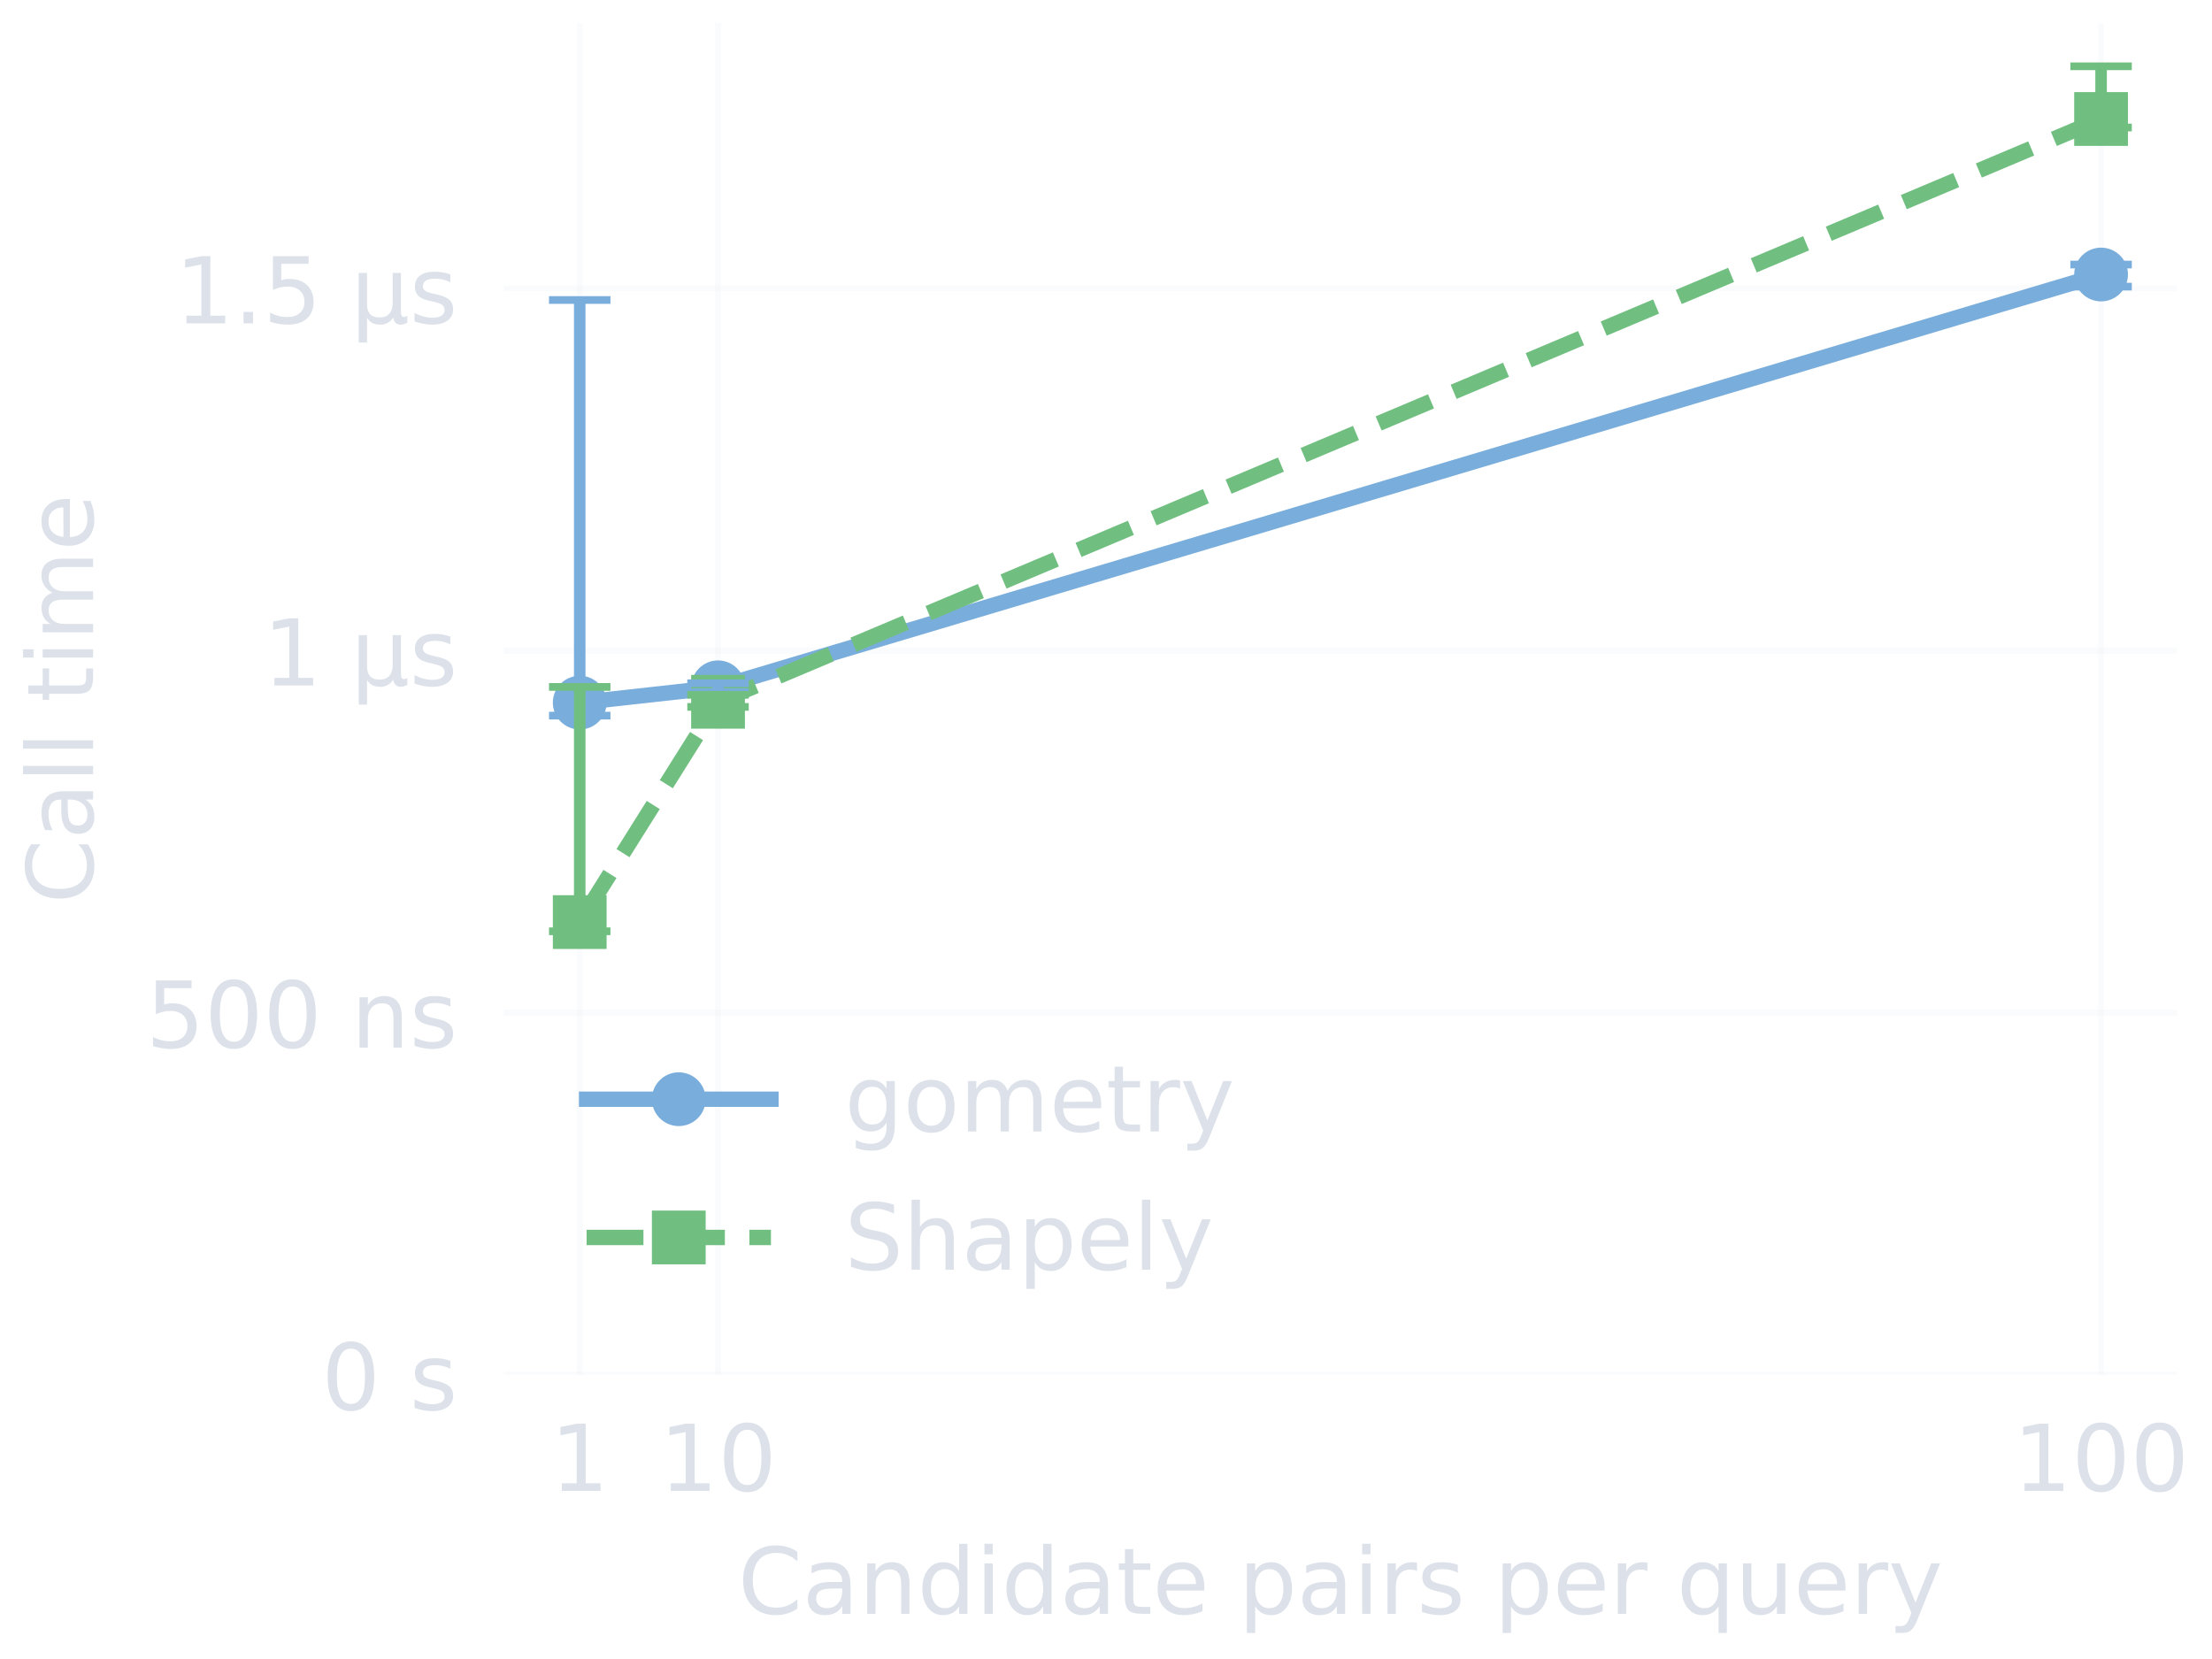
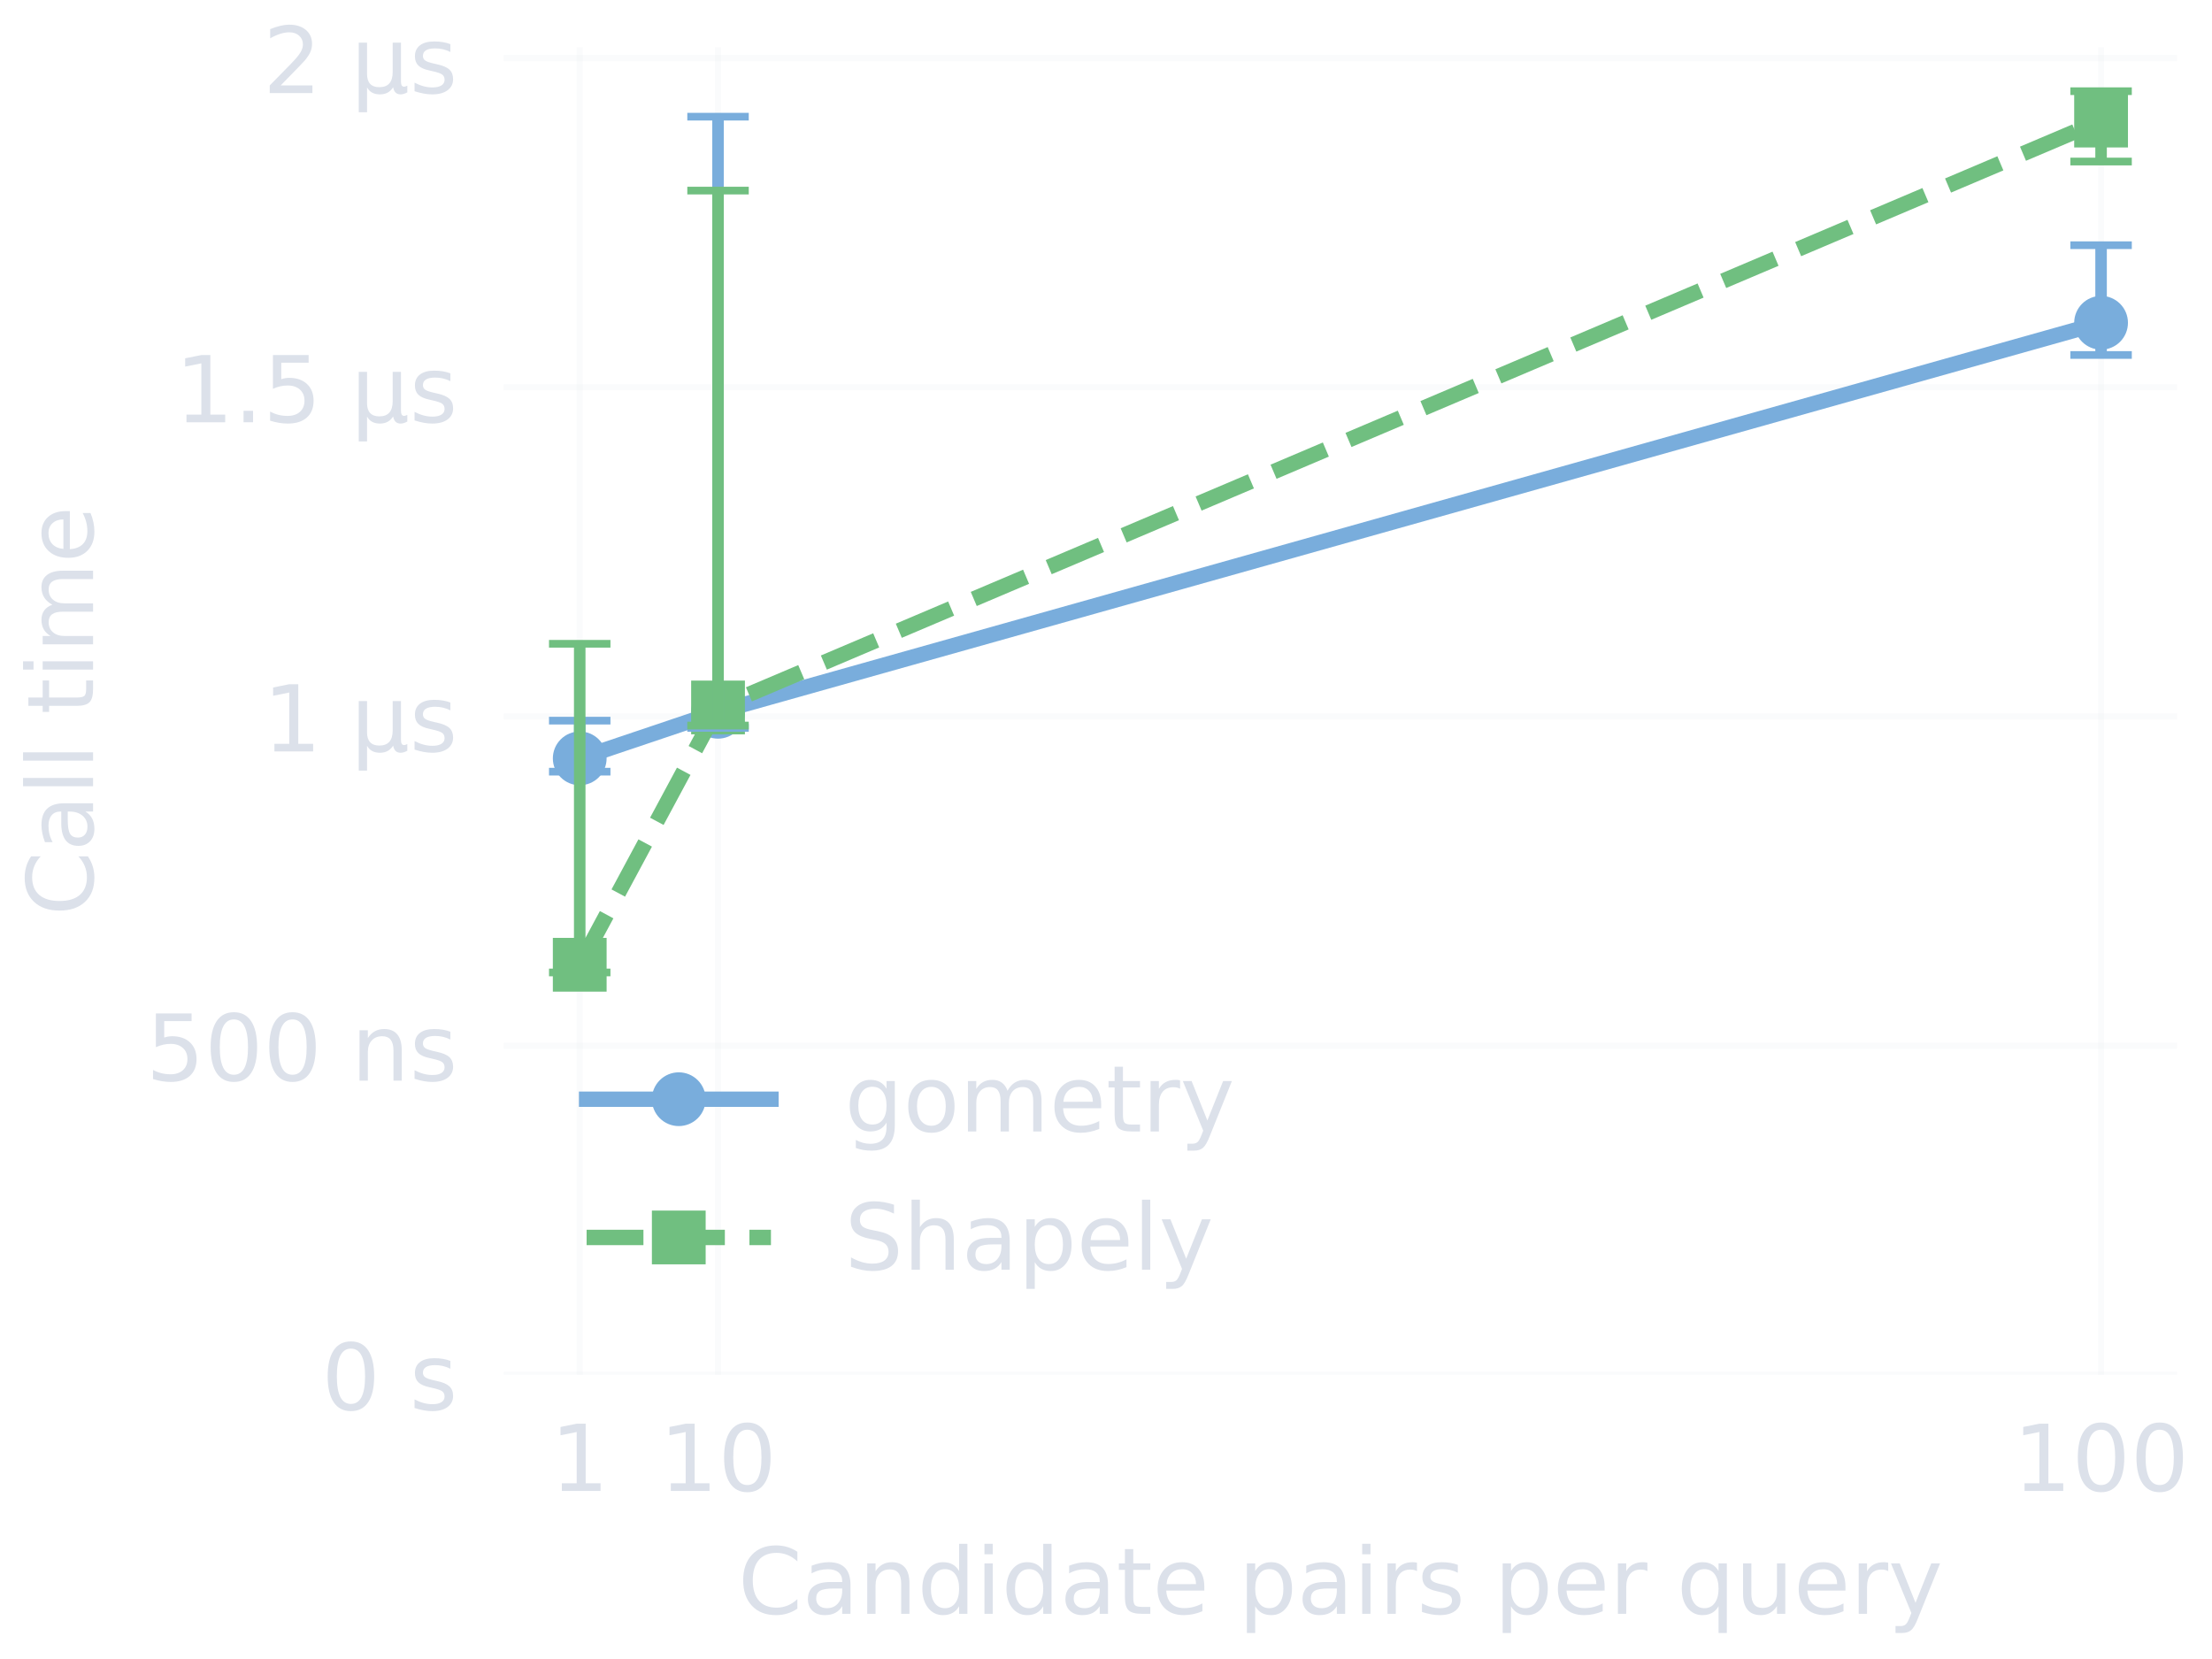
<svg xmlns="http://www.w3.org/2000/svg" xmlns:xlink="http://www.w3.org/1999/xlink" width="288pt" height="216pt" viewBox="0 0 288 216" version="1.1">
  <defs>
    <style type="text/css">*{stroke-linejoin: round; stroke-linecap: butt}</style>
  </defs>
  <g id="figure_1">
    <g id="patch_1">
      <path d="M 0 216 L 288 216 L 288 0 L 0 0 L 0 216 z " style="fill: none" />
    </g>
    <g id="axes_1">
      <g id="patch_2">
-         <path d="M 65.576 178.999 L 283.462 178.999 L 283.462 3 L 65.576 3 L 65.576 178.999 z " style="fill: none" />
+         <path d="M 65.576 178.999 L 283.462 178.999 L 283.462 6.136 L 65.576 6.136 L 65.576 178.999 z " style="fill: none" />
      </g>
      <g id="matplotlib.axis_1">
        <g id="xtick_1">
          <g id="line2d_1">
-             <path d="M 75.48 178.999 L 75.48 3 " clip-path="url(#p551e7f5660)" style="fill: none; stroke: #dce1ea; stroke-opacity: 0.16; stroke-width: 0.8; stroke-linecap: square" />
+             <path d="M 75.48 178.999 L 75.48 6.136 " clip-path="url(#pf7f57caac2)" style="fill: none; stroke: #dce1ea; stroke-opacity: 0.16; stroke-width: 0.8; stroke-linecap: square" />
          </g>
          <g id="line2d_2" />
          <g id="text_1">
            <g style="fill: #dce1ea" transform="translate(71.66256 194.116) scale(0.12 -0.12)">
              <defs>
                <path id="DejaVuSans-14" d="M 794 531 L 1825 531 L 1825 4091 L 703 3866 L 703 4441 L 1819 4666 L 2450 4666 L 2450 531 L 3481 531 L 3481 0 L 794 0 L 794 531 z " transform="scale(0.015625)" />
              </defs>
              <use xlink:href="#DejaVuSans-14" />
            </g>
          </g>
        </g>
        <g id="xtick_2">
          <g id="line2d_3">
-             <path d="M 93.487 178.999 L 93.487 3 " clip-path="url(#p551e7f5660)" style="fill: none; stroke: #dce1ea; stroke-opacity: 0.16; stroke-width: 0.8; stroke-linecap: square" />
+             <path d="M 93.487 178.999 L 93.487 6.136 " clip-path="url(#pf7f57caac2)" style="fill: none; stroke: #dce1ea; stroke-opacity: 0.16; stroke-width: 0.8; stroke-linecap: square" />
          </g>
          <g id="line2d_4" />
          <g id="text_2">
            <g style="fill: #dce1ea" transform="translate(85.85213 194.116) scale(0.12 -0.12)">
              <defs>
                <path id="DejaVuSans-13" d="M 2034 4250 Q 1547 4250 1301 3770 Q 1056 3291 1056 2328 Q 1056 1369 1301 889 Q 1547 409 2034 409 Q 2525 409 2770 889 Q 3016 1369 3016 2328 Q 3016 3291 2770 3770 Q 2525 4250 2034 4250 z M 2034 4750 Q 2819 4750 3233 4129 Q 3647 3509 3647 2328 Q 3647 1150 3233 529 Q 2819 -91 2034 -91 Q 1250 -91 836 529 Q 422 1150 422 2328 Q 422 3509 836 4129 Q 1250 4750 2034 4750 z " transform="scale(0.015625)" />
              </defs>
              <use xlink:href="#DejaVuSans-14" />
              <use xlink:href="#DejaVuSans-13" transform="translate(63.625 0)" />
            </g>
          </g>
        </g>
        <g id="xtick_3">
          <g id="line2d_5">
-             <path d="M 273.558 178.999 L 273.558 3 " clip-path="url(#p551e7f5660)" style="fill: none; stroke: #dce1ea; stroke-opacity: 0.16; stroke-width: 0.8; stroke-linecap: square" />
+             <path d="M 273.558 178.999 L 273.558 6.136 " clip-path="url(#pf7f57caac2)" style="fill: none; stroke: #dce1ea; stroke-opacity: 0.16; stroke-width: 0.8; stroke-linecap: square" />
          </g>
          <g id="line2d_6" />
          <g id="text_3">
            <g style="fill: #dce1ea" transform="translate(262.1053 194.116) scale(0.12 -0.12)">
              <use xlink:href="#DejaVuSans-14" />
              <use xlink:href="#DejaVuSans-13" transform="translate(63.625 0)" />
              <use xlink:href="#DejaVuSans-13" transform="translate(127.25 0)" />
            </g>
          </g>
        </g>
        <g id="text_4">
          <g style="fill: #dce1ea" transform="translate(96.08954 210.1169) scale(0.12 -0.12)">
            <defs>
              <path id="DejaVuSans-26" d="M 4122 4306 L 4122 3641 Q 3803 3938 3442 4084 Q 3081 4231 2675 4231 Q 1875 4231 1450 3742 Q 1025 3253 1025 2328 Q 1025 1406 1450 917 Q 1875 428 2675 428 Q 3081 428 3442 575 Q 3803 722 4122 1019 L 4122 359 Q 3791 134 3420 21 Q 3050 -91 2638 -91 Q 1578 -91 968 557 Q 359 1206 359 2328 Q 359 3453 968 4101 Q 1578 4750 2638 4750 Q 3056 4750 3426 4639 Q 3797 4528 4122 4306 z " transform="scale(0.015625)" />
              <path id="DejaVuSans-44" d="M 2194 1759 Q 1497 1759 1228 1600 Q 959 1441 959 1056 Q 959 750 1161 570 Q 1363 391 1709 391 Q 2188 391 2477 730 Q 2766 1069 2766 1631 L 2766 1759 L 2194 1759 z M 3341 1997 L 3341 0 L 2766 0 L 2766 531 Q 2569 213 2275 61 Q 1981 -91 1556 -91 Q 1019 -91 701 211 Q 384 513 384 1019 Q 384 1609 779 1909 Q 1175 2209 1959 2209 L 2766 2209 L 2766 2266 Q 2766 2663 2505 2880 Q 2244 3097 1772 3097 Q 1472 3097 1187 3025 Q 903 2953 641 2809 L 641 3341 Q 956 3463 1253 3523 Q 1550 3584 1831 3584 Q 2591 3584 2966 3190 Q 3341 2797 3341 1997 z " transform="scale(0.015625)" />
              <path id="DejaVuSans-51" d="M 3513 2113 L 3513 0 L 2938 0 L 2938 2094 Q 2938 2591 2744 2837 Q 2550 3084 2163 3084 Q 1697 3084 1428 2787 Q 1159 2491 1159 1978 L 1159 0 L 581 0 L 581 3500 L 1159 3500 L 1159 2956 Q 1366 3272 1645 3428 Q 1925 3584 2291 3584 Q 2894 3584 3203 3211 Q 3513 2838 3513 2113 z " transform="scale(0.015625)" />
              <path id="DejaVuSans-47" d="M 2906 2969 L 2906 4863 L 3481 4863 L 3481 0 L 2906 0 L 2906 525 Q 2725 213 2448 61 Q 2172 -91 1784 -91 Q 1150 -91 751 415 Q 353 922 353 1747 Q 353 2572 751 3078 Q 1150 3584 1784 3584 Q 2172 3584 2448 3432 Q 2725 3281 2906 2969 z M 947 1747 Q 947 1113 1208 752 Q 1469 391 1925 391 Q 2381 391 2643 752 Q 2906 1113 2906 1747 Q 2906 2381 2643 2742 Q 2381 3103 1925 3103 Q 1469 3103 1208 2742 Q 947 2381 947 1747 z " transform="scale(0.015625)" />
              <path id="DejaVuSans-4c" d="M 603 3500 L 1178 3500 L 1178 0 L 603 0 L 603 3500 z M 603 4863 L 1178 4863 L 1178 4134 L 603 4134 L 603 4863 z " transform="scale(0.015625)" />
              <path id="DejaVuSans-57" d="M 1172 4494 L 1172 3500 L 2356 3500 L 2356 3053 L 1172 3053 L 1172 1153 Q 1172 725 1289 603 Q 1406 481 1766 481 L 2356 481 L 2356 0 L 1766 0 Q 1100 0 847 248 Q 594 497 594 1153 L 594 3053 L 172 3053 L 172 3500 L 594 3500 L 594 4494 L 1172 4494 z " transform="scale(0.015625)" />
              <path id="DejaVuSans-48" d="M 3597 1894 L 3597 1613 L 953 1613 Q 991 1019 1311 708 Q 1631 397 2203 397 Q 2534 397 2845 478 Q 3156 559 3463 722 L 3463 178 Q 3153 47 2828 -22 Q 2503 -91 2169 -91 Q 1331 -91 842 396 Q 353 884 353 1716 Q 353 2575 817 3079 Q 1281 3584 2069 3584 Q 2775 3584 3186 3129 Q 3597 2675 3597 1894 z M 3022 2063 Q 3016 2534 2758 2815 Q 2500 3097 2075 3097 Q 1594 3097 1305 2825 Q 1016 2553 972 2059 L 3022 2063 z " transform="scale(0.015625)" />
              <path id="DejaVuSans-3" transform="scale(0.015625)" />
              <path id="DejaVuSans-53" d="M 1159 525 L 1159 -1331 L 581 -1331 L 581 3500 L 1159 3500 L 1159 2969 Q 1341 3281 1617 3432 Q 1894 3584 2278 3584 Q 2916 3584 3314 3078 Q 3713 2572 3713 1747 Q 3713 922 3314 415 Q 2916 -91 2278 -91 Q 1894 -91 1617 61 Q 1341 213 1159 525 z M 3116 1747 Q 3116 2381 2855 2742 Q 2594 3103 2138 3103 Q 1681 3103 1420 2742 Q 1159 2381 1159 1747 Q 1159 1113 1420 752 Q 1681 391 2138 391 Q 2594 391 2855 752 Q 3116 1113 3116 1747 z " transform="scale(0.015625)" />
              <path id="DejaVuSans-55" d="M 2631 2963 Q 2534 3019 2420 3045 Q 2306 3072 2169 3072 Q 1681 3072 1420 2755 Q 1159 2438 1159 1844 L 1159 0 L 581 0 L 581 3500 L 1159 3500 L 1159 2956 Q 1341 3275 1631 3429 Q 1922 3584 2338 3584 Q 2397 3584 2469 3576 Q 2541 3569 2628 3553 L 2631 2963 z " transform="scale(0.015625)" />
              <path id="DejaVuSans-56" d="M 2834 3397 L 2834 2853 Q 2591 2978 2328 3040 Q 2066 3103 1784 3103 Q 1356 3103 1142 2972 Q 928 2841 928 2578 Q 928 2378 1081 2264 Q 1234 2150 1697 2047 L 1894 2003 Q 2506 1872 2764 1633 Q 3022 1394 3022 966 Q 3022 478 2636 193 Q 2250 -91 1575 -91 Q 1294 -91 989 -36 Q 684 19 347 128 L 347 722 Q 666 556 975 473 Q 1284 391 1588 391 Q 1994 391 2212 530 Q 2431 669 2431 922 Q 2431 1156 2273 1281 Q 2116 1406 1581 1522 L 1381 1569 Q 847 1681 609 1914 Q 372 2147 372 2553 Q 372 3047 722 3315 Q 1072 3584 1716 3584 Q 2034 3584 2315 3537 Q 2597 3491 2834 3397 z " transform="scale(0.015625)" />
              <path id="DejaVuSans-54" d="M 947 1747 Q 947 1113 1208 752 Q 1469 391 1925 391 Q 2381 391 2643 752 Q 2906 1113 2906 1747 Q 2906 2381 2643 2742 Q 2381 3103 1925 3103 Q 1469 3103 1208 2742 Q 947 2381 947 1747 z M 2906 525 Q 2725 213 2448 61 Q 2172 -91 1784 -91 Q 1150 -91 751 415 Q 353 922 353 1747 Q 353 2572 751 3078 Q 1150 3584 1784 3584 Q 2172 3584 2448 3432 Q 2725 3281 2906 2969 L 2906 3500 L 3481 3500 L 3481 -1331 L 2906 -1331 L 2906 525 z " transform="scale(0.015625)" />
              <path id="DejaVuSans-58" d="M 544 1381 L 544 3500 L 1119 3500 L 1119 1403 Q 1119 906 1312 657 Q 1506 409 1894 409 Q 2359 409 2629 706 Q 2900 1003 2900 1516 L 2900 3500 L 3475 3500 L 3475 0 L 2900 0 L 2900 538 Q 2691 219 2414 64 Q 2138 -91 1772 -91 Q 1169 -91 856 284 Q 544 659 544 1381 z M 1991 3584 L 1991 3584 z " transform="scale(0.015625)" />
              <path id="DejaVuSans-5c" d="M 2059 -325 Q 1816 -950 1584 -1140 Q 1353 -1331 966 -1331 L 506 -1331 L 506 -850 L 844 -850 Q 1081 -850 1212 -737 Q 1344 -625 1503 -206 L 1606 56 L 191 3500 L 800 3500 L 1894 763 L 2988 3500 L 3597 3500 L 2059 -325 z " transform="scale(0.015625)" />
            </defs>
            <use xlink:href="#DejaVuSans-26" />
            <use xlink:href="#DejaVuSans-44" transform="translate(69.82812 0)" />
            <use xlink:href="#DejaVuSans-51" transform="translate(131.1094 0)" />
            <use xlink:href="#DejaVuSans-47" transform="translate(194.4844 0)" />
            <use xlink:href="#DejaVuSans-4c" transform="translate(257.9688 0)" />
            <use xlink:href="#DejaVuSans-47" transform="translate(285.75 0)" />
            <use xlink:href="#DejaVuSans-44" transform="translate(349.2344 0)" />
            <use xlink:href="#DejaVuSans-57" transform="translate(410.5156 0)" />
            <use xlink:href="#DejaVuSans-48" transform="translate(449.7188 0)" />
            <use xlink:href="#DejaVuSans-3" transform="translate(511.25 0)" />
            <use xlink:href="#DejaVuSans-53" transform="translate(543.0312 0)" />
            <use xlink:href="#DejaVuSans-44" transform="translate(606.5156 0)" />
            <use xlink:href="#DejaVuSans-4c" transform="translate(667.7969 0)" />
            <use xlink:href="#DejaVuSans-55" transform="translate(695.5781 0)" />
            <use xlink:href="#DejaVuSans-56" transform="translate(736.6875 0)" />
            <use xlink:href="#DejaVuSans-3" transform="translate(788.7812 0)" />
            <use xlink:href="#DejaVuSans-53" transform="translate(820.5625 0)" />
            <use xlink:href="#DejaVuSans-48" transform="translate(884.0469 0)" />
            <use xlink:href="#DejaVuSans-55" transform="translate(945.5781 0)" />
            <use xlink:href="#DejaVuSans-3" transform="translate(986.6875 0)" />
            <use xlink:href="#DejaVuSans-54" transform="translate(1018.469 0)" />
            <use xlink:href="#DejaVuSans-58" transform="translate(1081.953 0)" />
            <use xlink:href="#DejaVuSans-48" transform="translate(1145.328 0)" />
            <use xlink:href="#DejaVuSans-55" transform="translate(1206.859 0)" />
            <use xlink:href="#DejaVuSans-5c" transform="translate(1247.969 0)" />
          </g>
        </g>
      </g>
      <g id="matplotlib.axis_2">
        <g id="ytick_1">
          <g id="line2d_7">
-             <path d="M 65.576 178.999 L 283.462 178.999 " clip-path="url(#p551e7f5660)" style="fill: none; stroke: #dce1ea; stroke-opacity: 0.16; stroke-width: 0.8; stroke-linecap: square" />
+             <path d="M 65.576 178.999 L 283.462 178.999 " clip-path="url(#pf7f57caac2)" style="fill: none; stroke: #dce1ea; stroke-opacity: 0.16; stroke-width: 0.8; stroke-linecap: square" />
          </g>
          <g id="line2d_8" />
          <g id="text_5">
            <g style="fill: #dce1ea" transform="translate(41.87618 183.5574) scale(0.12 -0.12)">
              <use xlink:href="#DejaVuSans-13" />
              <use xlink:href="#DejaVuSans-3" transform="translate(63.625 0)" />
              <use xlink:href="#DejaVuSans-56" transform="translate(95.40625 0)" />
            </g>
          </g>
        </g>
        <g id="ytick_2">
          <g id="line2d_9">
-             <path d="M 65.576 131.846 L 283.462 131.846 " clip-path="url(#p551e7f5660)" style="fill: none; stroke: #dce1ea; stroke-opacity: 0.16; stroke-width: 0.8; stroke-linecap: square" />
+             <path d="M 65.576 136.139 L 283.462 136.139 " clip-path="url(#pf7f57caac2)" style="fill: none; stroke: #dce1ea; stroke-opacity: 0.16; stroke-width: 0.8; stroke-linecap: square" />
          </g>
          <g id="line2d_10" />
          <g id="text_6">
-             <g style="fill: #dce1ea" transform="translate(19.00118 136.4049) scale(0.12 -0.12)">
+             <g style="fill: #dce1ea" transform="translate(19.00118 140.6975) scale(0.12 -0.12)">
              <defs>
                <path id="DejaVuSans-18" d="M 691 4666 L 3169 4666 L 3169 4134 L 1269 4134 L 1269 2991 Q 1406 3038 1543 3061 Q 1681 3084 1819 3084 Q 2600 3084 3056 2656 Q 3513 2228 3513 1497 Q 3513 744 3044 326 Q 2575 -91 1722 -91 Q 1428 -91 1123 -41 Q 819 9 494 109 L 494 744 Q 775 591 1075 516 Q 1375 441 1709 441 Q 2250 441 2565 725 Q 2881 1009 2881 1497 Q 2881 1984 2565 2268 Q 2250 2553 1709 2553 Q 1456 2553 1204 2497 Q 953 2441 691 2322 L 691 4666 z " transform="scale(0.015625)" />
              </defs>
              <use xlink:href="#DejaVuSans-18" />
              <use xlink:href="#DejaVuSans-13" transform="translate(63.625 0)" />
              <use xlink:href="#DejaVuSans-13" transform="translate(127.25 0)" />
              <use xlink:href="#DejaVuSans-3" transform="translate(190.875 0)" />
              <use xlink:href="#DejaVuSans-51" transform="translate(222.6562 0)" />
              <use xlink:href="#DejaVuSans-56" transform="translate(286.0312 0)" />
            </g>
          </g>
        </g>
        <g id="ytick_3">
          <g id="line2d_11">
-             <path d="M 65.576 84.694 L 283.462 84.694 " clip-path="url(#p551e7f5660)" style="fill: none; stroke: #dce1ea; stroke-opacity: 0.16; stroke-width: 0.8; stroke-linecap: square" />
+             <path d="M 65.576 93.279 L 283.462 93.279 " clip-path="url(#pf7f57caac2)" style="fill: none; stroke: #dce1ea; stroke-opacity: 0.16; stroke-width: 0.8; stroke-linecap: square" />
          </g>
          <g id="line2d_12" />
          <g id="text_7">
-             <g style="fill: #dce1ea" transform="translate(34.24118 89.25238) scale(0.12 -0.12)">
+             <g style="fill: #dce1ea" transform="translate(34.24118 97.83764) scale(0.12 -0.12)">
              <defs>
                <path id="DejaVuSans-77" d="M 544 -1331 L 544 3500 L 1119 3500 L 1119 1325 Q 1119 872 1334 640 Q 1550 409 1972 409 Q 2434 409 2667 671 Q 2900 934 2900 1459 L 2900 3500 L 3475 3500 L 3475 806 Q 3475 619 3529 530 Q 3584 441 3700 441 Q 3728 441 3778 458 Q 3828 475 3916 513 L 3916 50 Q 3788 -22 3673 -56 Q 3559 -91 3450 -91 Q 3234 -91 3106 31 Q 2978 153 2931 403 Q 2775 156 2548 32 Q 2322 -91 2016 -91 Q 1697 -91 1473 31 Q 1250 153 1119 397 L 1119 -1331 L 544 -1331 z " transform="scale(0.015625)" />
              </defs>
              <use xlink:href="#DejaVuSans-14" />
              <use xlink:href="#DejaVuSans-3" transform="translate(63.625 0)" />
              <use xlink:href="#DejaVuSans-77" transform="translate(95.40625 0)" />
              <use xlink:href="#DejaVuSans-56" transform="translate(159.0312 0)" />
            </g>
          </g>
        </g>
        <g id="ytick_4">
          <g id="line2d_13">
-             <path d="M 65.576 37.541 L 283.462 37.541 " clip-path="url(#p551e7f5660)" style="fill: none; stroke: #dce1ea; stroke-opacity: 0.16; stroke-width: 0.8; stroke-linecap: square" />
+             <path d="M 65.576 50.419 L 283.462 50.419 " clip-path="url(#pf7f57caac2)" style="fill: none; stroke: #dce1ea; stroke-opacity: 0.16; stroke-width: 0.8; stroke-linecap: square" />
          </g>
          <g id="line2d_14" />
          <g id="text_8">
-             <g style="fill: #dce1ea" transform="translate(22.79243 42.09986) scale(0.12 -0.12)">
+             <g style="fill: #dce1ea" transform="translate(22.79243 54.97775) scale(0.12 -0.12)">
              <defs>
                <path id="DejaVuSans-11" d="M 684 794 L 1344 794 L 1344 0 L 684 0 L 684 794 z " transform="scale(0.015625)" />
              </defs>
              <use xlink:href="#DejaVuSans-14" />
              <use xlink:href="#DejaVuSans-11" transform="translate(63.625 0)" />
              <use xlink:href="#DejaVuSans-18" transform="translate(95.40625 0)" />
              <use xlink:href="#DejaVuSans-3" transform="translate(159.0312 0)" />
              <use xlink:href="#DejaVuSans-77" transform="translate(190.8125 0)" />
              <use xlink:href="#DejaVuSans-56" transform="translate(254.4375 0)" />
            </g>
          </g>
        </g>
-         <g id="text_9">
-           <g style="fill: #dce1ea" transform="translate(12.11837 117.662) rotate(-90) scale(0.12 -0.12)">
+         <g id="ytick_5">
+           <g id="line2d_15">
+             <path d="M 65.576 7.559 L 283.462 7.559 " clip-path="url(#pf7f57caac2)" style="fill: none; stroke: #dce1ea; stroke-opacity: 0.16; stroke-width: 0.8; stroke-linecap: square" />
+           </g>
+           <g id="line2d_16" />
+           <g id="text_9">
+             <g style="fill: #dce1ea" transform="translate(34.24118 12.11787) scale(0.12 -0.12)">
+               <defs>
+                 <path id="DejaVuSans-15" d="M 1228 531 L 3431 531 L 3431 0 L 469 0 L 469 531 Q 828 903 1448 1529 Q 2069 2156 2228 2338 Q 2531 2678 2651 2914 Q 2772 3150 2772 3378 Q 2772 3750 2511 3984 Q 2250 4219 1831 4219 Q 1534 4219 1204 4116 Q 875 4013 500 3803 L 500 4441 Q 881 4594 1212 4672 Q 1544 4750 1819 4750 Q 2544 4750 2975 4387 Q 3406 4025 3406 3419 Q 3406 3131 3298 2873 Q 3191 2616 2906 2266 Q 2828 2175 2409 1742 Q 1991 1309 1228 531 z " transform="scale(0.015625)" />
+               </defs>
+               <use xlink:href="#DejaVuSans-15" />
+               <use xlink:href="#DejaVuSans-3" transform="translate(63.625 0)" />
+               <use xlink:href="#DejaVuSans-77" transform="translate(95.40625 0)" />
+               <use xlink:href="#DejaVuSans-56" transform="translate(159.0312 0)" />
+             </g>
+           </g>
+         </g>
+         <g id="text_10">
+           <g style="fill: #dce1ea" transform="translate(12.11837 119.2301) rotate(-90) scale(0.12 -0.12)">
            <defs>
              <path id="DejaVuSans-4f" d="M 603 4863 L 1178 4863 L 1178 0 L 603 0 L 603 4863 z " transform="scale(0.015625)" />
              <path id="DejaVuSans-50" d="M 3328 2828 Q 3544 3216 3844 3400 Q 4144 3584 4550 3584 Q 5097 3584 5394 3201 Q 5691 2819 5691 2113 L 5691 0 L 5113 0 L 5113 2094 Q 5113 2597 4934 2840 Q 4756 3084 4391 3084 Q 3944 3084 3684 2787 Q 3425 2491 3425 1978 L 3425 0 L 2847 0 L 2847 2094 Q 2847 2600 2669 2842 Q 2491 3084 2119 3084 Q 1678 3084 1418 2786 Q 1159 2488 1159 1978 L 1159 0 L 581 0 L 581 3500 L 1159 3500 L 1159 2956 Q 1356 3278 1631 3431 Q 1906 3584 2284 3584 Q 2666 3584 2933 3390 Q 3200 3197 3328 2828 z " transform="scale(0.015625)" />
            </defs>
            <use xlink:href="#DejaVuSans-26" />
            <use xlink:href="#DejaVuSans-44" transform="translate(69.82812 0)" />
            <use xlink:href="#DejaVuSans-4f" transform="translate(131.1094 0)" />
            <use xlink:href="#DejaVuSans-4f" transform="translate(158.8906 0)" />
            <use xlink:href="#DejaVuSans-3" transform="translate(186.6719 0)" />
            <use xlink:href="#DejaVuSans-57" transform="translate(218.4531 0)" />
            <use xlink:href="#DejaVuSans-4c" transform="translate(257.6562 0)" />
            <use xlink:href="#DejaVuSans-50" transform="translate(285.4375 0)" />
            <use xlink:href="#DejaVuSans-48" transform="translate(382.8438 0)" />
          </g>
        </g>
      </g>
-       <g id="line2d_15">
-         <path d="M 75.48 91.481 L 93.487 89.487 L 273.558 35.741 " clip-path="url(#p551e7f5660)" style="fill: none; stroke: #79addc; stroke-width: 2; stroke-linecap: square" />
+       <g id="line2d_17">
+         <path d="M 75.48 98.738 L 93.487 92.672 L 273.558 42.025 " clip-path="url(#pf7f57caac2)" style="fill: none; stroke: #79addc; stroke-width: 2; stroke-linecap: square" />
        <defs>
          <path id="mc495885b15" d="M 0 3 C 0.796 3 1.559 2.684 2.121 2.121 C 2.684 1.559 3 0.796 3 0 C 3 -0.796 2.684 -1.559 2.121 -2.121 C 1.559 -2.684 0.796 -3 0 -3 C -0.796 -3 -1.559 -2.684 -2.121 -2.121 C -2.684 -1.559 -3 -0.796 -3 0 C -3 0.796 -2.684 1.559 -2.121 2.121 C -1.559 2.684 -0.796 3 0 3 z " style="stroke: #79addc" />
        </defs>
-         <g clip-path="url(#p551e7f5660)">
-           <use xlink:href="#mc495885b15" x="75.48" y="91.481" style="fill: #79addc; stroke: #79addc" />
-           <use xlink:href="#mc495885b15" x="93.487" y="89.487" style="fill: #79addc; stroke: #79addc" />
-           <use xlink:href="#mc495885b15" x="273.558" y="35.741" style="fill: #79addc; stroke: #79addc" />
-         </g>
-       </g>
-       <g id="line2d_16">
-         <path d="M 75.48 120.054 L 93.487 91.372 L 273.558 15.493 " clip-path="url(#p551e7f5660)" style="fill: none; stroke-dasharray: 7.4,3.2; stroke-dashoffset: 0; stroke: #70bf80; stroke-width: 2" />
+         <g clip-path="url(#pf7f57caac2)">
+           <use xlink:href="#mc495885b15" x="75.48" y="98.738" style="fill: #79addc; stroke: #79addc" />
+           <use xlink:href="#mc495885b15" x="93.487" y="92.672" style="fill: #79addc; stroke: #79addc" />
+           <use xlink:href="#mc495885b15" x="273.558" y="42.025" style="fill: #79addc; stroke: #79addc" />
+         </g>
+       </g>
+       <g id="line2d_18">
+         <path d="M 75.48 125.61 L 93.487 92.112 L 273.558 15.699 " clip-path="url(#pf7f57caac2)" style="fill: none; stroke-dasharray: 7.4,3.2; stroke-dashoffset: 0; stroke: #70bf80; stroke-width: 2" />
        <defs>
          <path id="m3add8ec235" d="M -3 3 L 3 3 L 3 -3 L -3 -3 z " style="stroke: #70bf80; stroke-linejoin: miter" />
        </defs>
-         <g clip-path="url(#p551e7f5660)">
-           <use xlink:href="#m3add8ec235" x="75.48" y="120.054" style="fill: #70bf80; stroke: #70bf80; stroke-linejoin: miter" />
-           <use xlink:href="#m3add8ec235" x="93.487" y="91.372" style="fill: #70bf80; stroke: #70bf80; stroke-linejoin: miter" />
-           <use xlink:href="#m3add8ec235" x="273.558" y="15.493" style="fill: #70bf80; stroke: #70bf80; stroke-linejoin: miter" />
+         <g clip-path="url(#pf7f57caac2)">
+           <use xlink:href="#m3add8ec235" x="75.48" y="125.61" style="fill: #70bf80; stroke: #70bf80; stroke-linejoin: miter" />
+           <use xlink:href="#m3add8ec235" x="93.487" y="92.112" style="fill: #70bf80; stroke: #70bf80; stroke-linejoin: miter" />
+           <use xlink:href="#m3add8ec235" x="273.558" y="15.699" style="fill: #70bf80; stroke: #70bf80; stroke-linejoin: miter" />
        </g>
      </g>
      <g id="LineCollection_1">
-         <path d="M 75.48 93.175 L 75.48 39.063 " clip-path="url(#p551e7f5660)" style="fill: none; stroke: #79addc; stroke-width: 1.5" />
-       </g>
-       <g id="line2d_17">
+         <path d="M 75.48 100.471 L 75.48 93.826 " clip-path="url(#pf7f57caac2)" style="fill: none; stroke: #79addc; stroke-width: 1.5" />
+       </g>
+       <g id="line2d_19">
        <defs>
          <path id="m60857985ae" d="M 4 0 L -4 -0 " style="stroke: #79addc" />
        </defs>
-         <g clip-path="url(#p551e7f5660)">
-           <use xlink:href="#m60857985ae" x="75.48" y="93.175" style="fill: #79addc; stroke: #79addc" />
-         </g>
-       </g>
-       <g id="line2d_18">
-         <g clip-path="url(#p551e7f5660)">
-           <use xlink:href="#m60857985ae" x="75.48" y="39.063" style="fill: #79addc; stroke: #79addc" />
+         <g clip-path="url(#pf7f57caac2)">
+           <use xlink:href="#m60857985ae" x="75.48" y="100.471" style="fill: #79addc; stroke: #79addc" />
+         </g>
+       </g>
+       <g id="line2d_20">
+         <g clip-path="url(#pf7f57caac2)">
+           <use xlink:href="#m60857985ae" x="75.48" y="93.826" style="fill: #79addc; stroke: #79addc" />
        </g>
      </g>
      <g id="LineCollection_2">
-         <path d="M 93.487 90.116 L 93.487 88.959 " clip-path="url(#p551e7f5660)" style="fill: none; stroke: #79addc; stroke-width: 1.5" />
-       </g>
-       <g id="line2d_19">
-         <g clip-path="url(#p551e7f5660)">
-           <use xlink:href="#m60857985ae" x="93.487" y="90.116" style="fill: #79addc; stroke: #79addc" />
-         </g>
-       </g>
-       <g id="line2d_20">
-         <g clip-path="url(#p551e7f5660)">
-           <use xlink:href="#m60857985ae" x="93.487" y="88.959" style="fill: #79addc; stroke: #79addc" />
+         <path d="M 93.487 94.772 L 93.487 15.19 " clip-path="url(#pf7f57caac2)" style="fill: none; stroke: #79addc; stroke-width: 1.5" />
+       </g>
+       <g id="line2d_21">
+         <g clip-path="url(#pf7f57caac2)">
+           <use xlink:href="#m60857985ae" x="93.487" y="94.772" style="fill: #79addc; stroke: #79addc" />
+         </g>
+       </g>
+       <g id="line2d_22">
+         <g clip-path="url(#pf7f57caac2)">
+           <use xlink:href="#m60857985ae" x="93.487" y="15.19" style="fill: #79addc; stroke: #79addc" />
        </g>
      </g>
      <g id="LineCollection_3">
-         <path d="M 273.558 37.319 L 273.558 34.444 " clip-path="url(#p551e7f5660)" style="fill: none; stroke: #79addc; stroke-width: 1.5" />
-       </g>
-       <g id="line2d_21">
-         <g clip-path="url(#p551e7f5660)">
-           <use xlink:href="#m60857985ae" x="273.558" y="37.319" style="fill: #79addc; stroke: #79addc" />
-         </g>
-       </g>
-       <g id="line2d_22">
-         <g clip-path="url(#p551e7f5660)">
-           <use xlink:href="#m60857985ae" x="273.558" y="34.444" style="fill: #79addc; stroke: #79addc" />
+         <path d="M 273.558 46.219 L 273.558 31.926 " clip-path="url(#pf7f57caac2)" style="fill: none; stroke: #79addc; stroke-width: 1.5" />
+       </g>
+       <g id="line2d_23">
+         <g clip-path="url(#pf7f57caac2)">
+           <use xlink:href="#m60857985ae" x="273.558" y="46.219" style="fill: #79addc; stroke: #79addc" />
+         </g>
+       </g>
+       <g id="line2d_24">
+         <g clip-path="url(#pf7f57caac2)">
+           <use xlink:href="#m60857985ae" x="273.558" y="31.926" style="fill: #79addc; stroke: #79addc" />
        </g>
      </g>
      <g id="LineCollection_4">
-         <path d="M 75.48 121.251 L 75.48 89.437 " clip-path="url(#p551e7f5660)" style="fill: none; stroke: #70bf80; stroke-width: 1.5" />
-       </g>
-       <g id="line2d_23">
+         <path d="M 75.48 126.615 L 75.48 83.819 " clip-path="url(#pf7f57caac2)" style="fill: none; stroke: #70bf80; stroke-width: 1.5" />
+       </g>
+       <g id="line2d_25">
        <defs>
          <path id="m3a4c5e80bb" d="M 4 0 L -4 -0 " style="stroke: #70bf80" />
        </defs>
-         <g clip-path="url(#p551e7f5660)">
-           <use xlink:href="#m3a4c5e80bb" x="75.48" y="121.251" style="fill: #70bf80; stroke: #70bf80" />
-         </g>
-       </g>
-       <g id="line2d_24">
-         <g clip-path="url(#p551e7f5660)">
-           <use xlink:href="#m3a4c5e80bb" x="75.48" y="89.437" style="fill: #70bf80; stroke: #70bf80" />
+         <g clip-path="url(#pf7f57caac2)">
+           <use xlink:href="#m3a4c5e80bb" x="75.48" y="126.615" style="fill: #70bf80; stroke: #70bf80" />
+         </g>
+       </g>
+       <g id="line2d_26">
+         <g clip-path="url(#pf7f57caac2)">
+           <use xlink:href="#m3a4c5e80bb" x="75.48" y="83.819" style="fill: #70bf80; stroke: #70bf80" />
        </g>
      </g>
      <g id="LineCollection_5">
-         <path d="M 93.487 92.037 L 93.487 90.462 " clip-path="url(#p551e7f5660)" style="fill: none; stroke: #70bf80; stroke-width: 1.5" />
-       </g>
-       <g id="line2d_25">
-         <g clip-path="url(#p551e7f5660)">
-           <use xlink:href="#m3a4c5e80bb" x="93.487" y="92.037" style="fill: #70bf80; stroke: #70bf80" />
-         </g>
-       </g>
-       <g id="line2d_26">
-         <g clip-path="url(#p551e7f5660)">
-           <use xlink:href="#m3a4c5e80bb" x="93.487" y="90.462" style="fill: #70bf80; stroke: #70bf80" />
+         <path d="M 93.487 94.468 L 93.487 24.814 " clip-path="url(#pf7f57caac2)" style="fill: none; stroke: #70bf80; stroke-width: 1.5" />
+       </g>
+       <g id="line2d_27">
+         <g clip-path="url(#pf7f57caac2)">
+           <use xlink:href="#m3a4c5e80bb" x="93.487" y="94.468" style="fill: #70bf80; stroke: #70bf80" />
+         </g>
+       </g>
+       <g id="line2d_28">
+         <g clip-path="url(#pf7f57caac2)">
+           <use xlink:href="#m3a4c5e80bb" x="93.487" y="24.814" style="fill: #70bf80; stroke: #70bf80" />
        </g>
      </g>
      <g id="LineCollection_6">
-         <path d="M 273.558 16.6 L 273.558 8.631 " clip-path="url(#p551e7f5660)" style="fill: none; stroke: #70bf80; stroke-width: 1.5" />
-       </g>
-       <g id="line2d_27">
-         <g clip-path="url(#p551e7f5660)">
-           <use xlink:href="#m3a4c5e80bb" x="273.558" y="16.6" style="fill: #70bf80; stroke: #70bf80" />
-         </g>
-       </g>
-       <g id="line2d_28">
-         <g clip-path="url(#p551e7f5660)">
-           <use xlink:href="#m3a4c5e80bb" x="273.558" y="8.631" style="fill: #70bf80; stroke: #70bf80" />
+         <path d="M 273.558 21.032 L 273.558 11.873 " clip-path="url(#pf7f57caac2)" style="fill: none; stroke: #70bf80; stroke-width: 1.5" />
+       </g>
+       <g id="line2d_29">
+         <g clip-path="url(#pf7f57caac2)">
+           <use xlink:href="#m3a4c5e80bb" x="273.558" y="21.032" style="fill: #70bf80; stroke: #70bf80" />
+         </g>
+       </g>
+       <g id="line2d_30">
+         <g clip-path="url(#pf7f57caac2)">
+           <use xlink:href="#m3a4c5e80bb" x="273.558" y="11.873" style="fill: #70bf80; stroke: #70bf80" />
        </g>
      </g>
      <g id="legend_1">
-         <g id="line2d_29">
+         <g id="line2d_31">
          <path d="M 76.376 143.115 L 88.376 143.115 L 100.376 143.115 " style="fill: none; stroke: #79addc; stroke-width: 2; stroke-linecap: square" />
          <g>
            <use xlink:href="#mc495885b15" x="88.376" y="143.115" style="fill: #79addc; stroke: #79addc" />
          </g>
        </g>
-         <g id="text_10">
+         <g id="text_11">
          <g style="fill: #dce1ea" transform="translate(109.9762 147.3151) scale(0.12 -0.12)">
            <defs>
              <path id="DejaVuSans-4a" d="M 2906 1791 Q 2906 2416 2648 2759 Q 2391 3103 1925 3103 Q 1463 3103 1205 2759 Q 947 2416 947 1791 Q 947 1169 1205 825 Q 1463 481 1925 481 Q 2391 481 2648 825 Q 2906 1169 2906 1791 z M 3481 434 Q 3481 -459 3084 -895 Q 2688 -1331 1869 -1331 Q 1566 -1331 1297 -1286 Q 1028 -1241 775 -1147 L 775 -588 Q 1028 -725 1275 -790 Q 1522 -856 1778 -856 Q 2344 -856 2625 -561 Q 2906 -266 2906 331 L 2906 616 Q 2728 306 2450 153 Q 2172 0 1784 0 Q 1141 0 747 490 Q 353 981 353 1791 Q 353 2603 747 3093 Q 1141 3584 1784 3584 Q 2172 3584 2450 3431 Q 2728 3278 2906 2969 L 2906 3500 L 3481 3500 L 3481 434 z " transform="scale(0.015625)" />
              <path id="DejaVuSans-52" d="M 1959 3097 Q 1497 3097 1228 2736 Q 959 2375 959 1747 Q 959 1119 1226 758 Q 1494 397 1959 397 Q 2419 397 2687 759 Q 2956 1122 2956 1747 Q 2956 2369 2687 2733 Q 2419 3097 1959 3097 z M 1959 3584 Q 2709 3584 3137 3096 Q 3566 2609 3566 1747 Q 3566 888 3137 398 Q 2709 -91 1959 -91 Q 1206 -91 779 398 Q 353 888 353 1747 Q 353 2609 779 3096 Q 1206 3584 1959 3584 z " transform="scale(0.015625)" />
            </defs>
            <use xlink:href="#DejaVuSans-4a" />
            <use xlink:href="#DejaVuSans-52" transform="translate(63.48438 0)" />
            <use xlink:href="#DejaVuSans-50" transform="translate(124.6719 0)" />
            <use xlink:href="#DejaVuSans-48" transform="translate(222.0781 0)" />
            <use xlink:href="#DejaVuSans-57" transform="translate(283.6094 0)" />
            <use xlink:href="#DejaVuSans-55" transform="translate(322.8125 0)" />
            <use xlink:href="#DejaVuSans-5c" transform="translate(363.9219 0)" />
          </g>
        </g>
-         <g id="line2d_30">
+         <g id="line2d_32">
          <path d="M 76.376 161.116 L 88.376 161.116 L 100.376 161.116 " style="fill: none; stroke-dasharray: 7.4,3.2; stroke-dashoffset: 0; stroke: #70bf80; stroke-width: 2" />
          <g>
            <use xlink:href="#m3add8ec235" x="88.376" y="161.116" style="fill: #70bf80; stroke: #70bf80; stroke-linejoin: miter" />
          </g>
        </g>
-         <g id="text_11">
+         <g id="text_12">
          <g style="fill: #dce1ea" transform="translate(109.9762 165.316) scale(0.12 -0.12)">
            <defs>
              <path id="DejaVuSans-36" d="M 3425 4513 L 3425 3897 Q 3066 4069 2747 4153 Q 2428 4238 2131 4238 Q 1616 4238 1336 4038 Q 1056 3838 1056 3469 Q 1056 3159 1242 3001 Q 1428 2844 1947 2747 L 2328 2669 Q 3034 2534 3370 2195 Q 3706 1856 3706 1288 Q 3706 609 3251 259 Q 2797 -91 1919 -91 Q 1588 -91 1214 -16 Q 841 59 441 206 L 441 856 Q 825 641 1194 531 Q 1563 422 1919 422 Q 2459 422 2753 634 Q 3047 847 3047 1241 Q 3047 1584 2836 1778 Q 2625 1972 2144 2069 L 1759 2144 Q 1053 2284 737 2584 Q 422 2884 422 3419 Q 422 4038 858 4394 Q 1294 4750 2059 4750 Q 2388 4750 2728 4690 Q 3069 4631 3425 4513 z " transform="scale(0.015625)" />
              <path id="DejaVuSans-4b" d="M 3513 2113 L 3513 0 L 2938 0 L 2938 2094 Q 2938 2591 2744 2837 Q 2550 3084 2163 3084 Q 1697 3084 1428 2787 Q 1159 2491 1159 1978 L 1159 0 L 581 0 L 581 4863 L 1159 4863 L 1159 2956 Q 1366 3272 1645 3428 Q 1925 3584 2291 3584 Q 2894 3584 3203 3211 Q 3513 2838 3513 2113 z " transform="scale(0.015625)" />
            </defs>
            <use xlink:href="#DejaVuSans-36" />
            <use xlink:href="#DejaVuSans-4b" transform="translate(63.48438 0)" />
            <use xlink:href="#DejaVuSans-44" transform="translate(126.8594 0)" />
            <use xlink:href="#DejaVuSans-53" transform="translate(188.1406 0)" />
            <use xlink:href="#DejaVuSans-48" transform="translate(251.625 0)" />
            <use xlink:href="#DejaVuSans-4f" transform="translate(313.1562 0)" />
            <use xlink:href="#DejaVuSans-5c" transform="translate(340.9375 0)" />
          </g>
        </g>
      </g>
    </g>
  </g>
  <defs>
-     <clipPath id="p551e7f5660">
-       <rect x="65.576" y="3" width="217.885" height="175.999" />
+     <clipPath id="pf7f57caac2">
+       <rect x="65.576" y="6.136" width="217.885" height="172.863" />
    </clipPath>
  </defs>
</svg>
